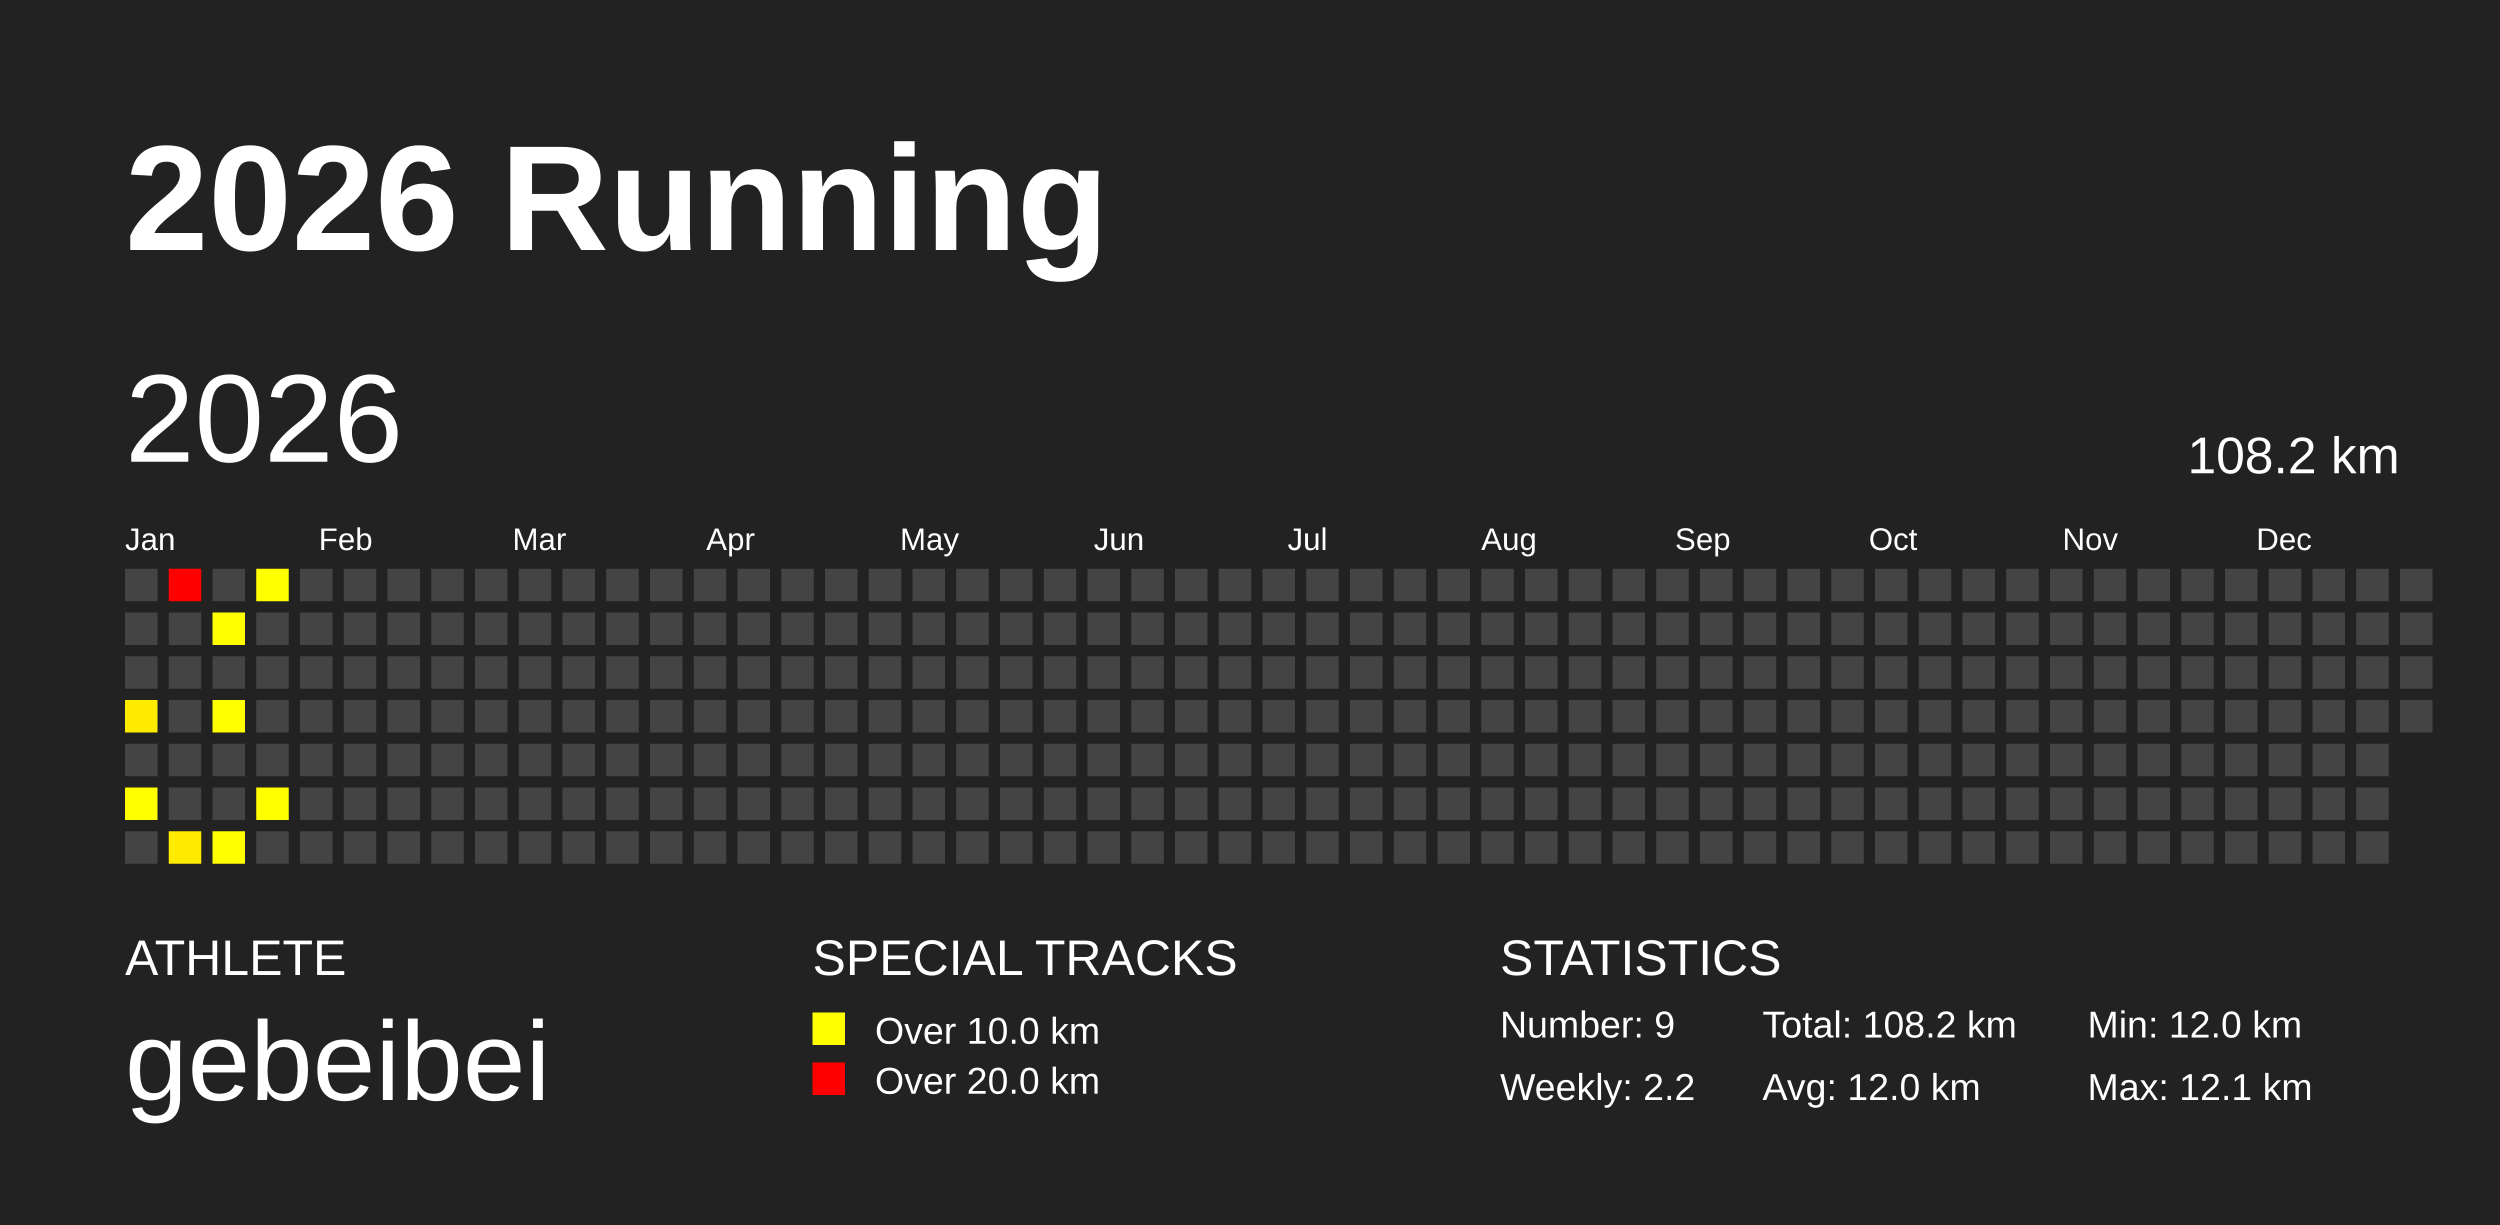
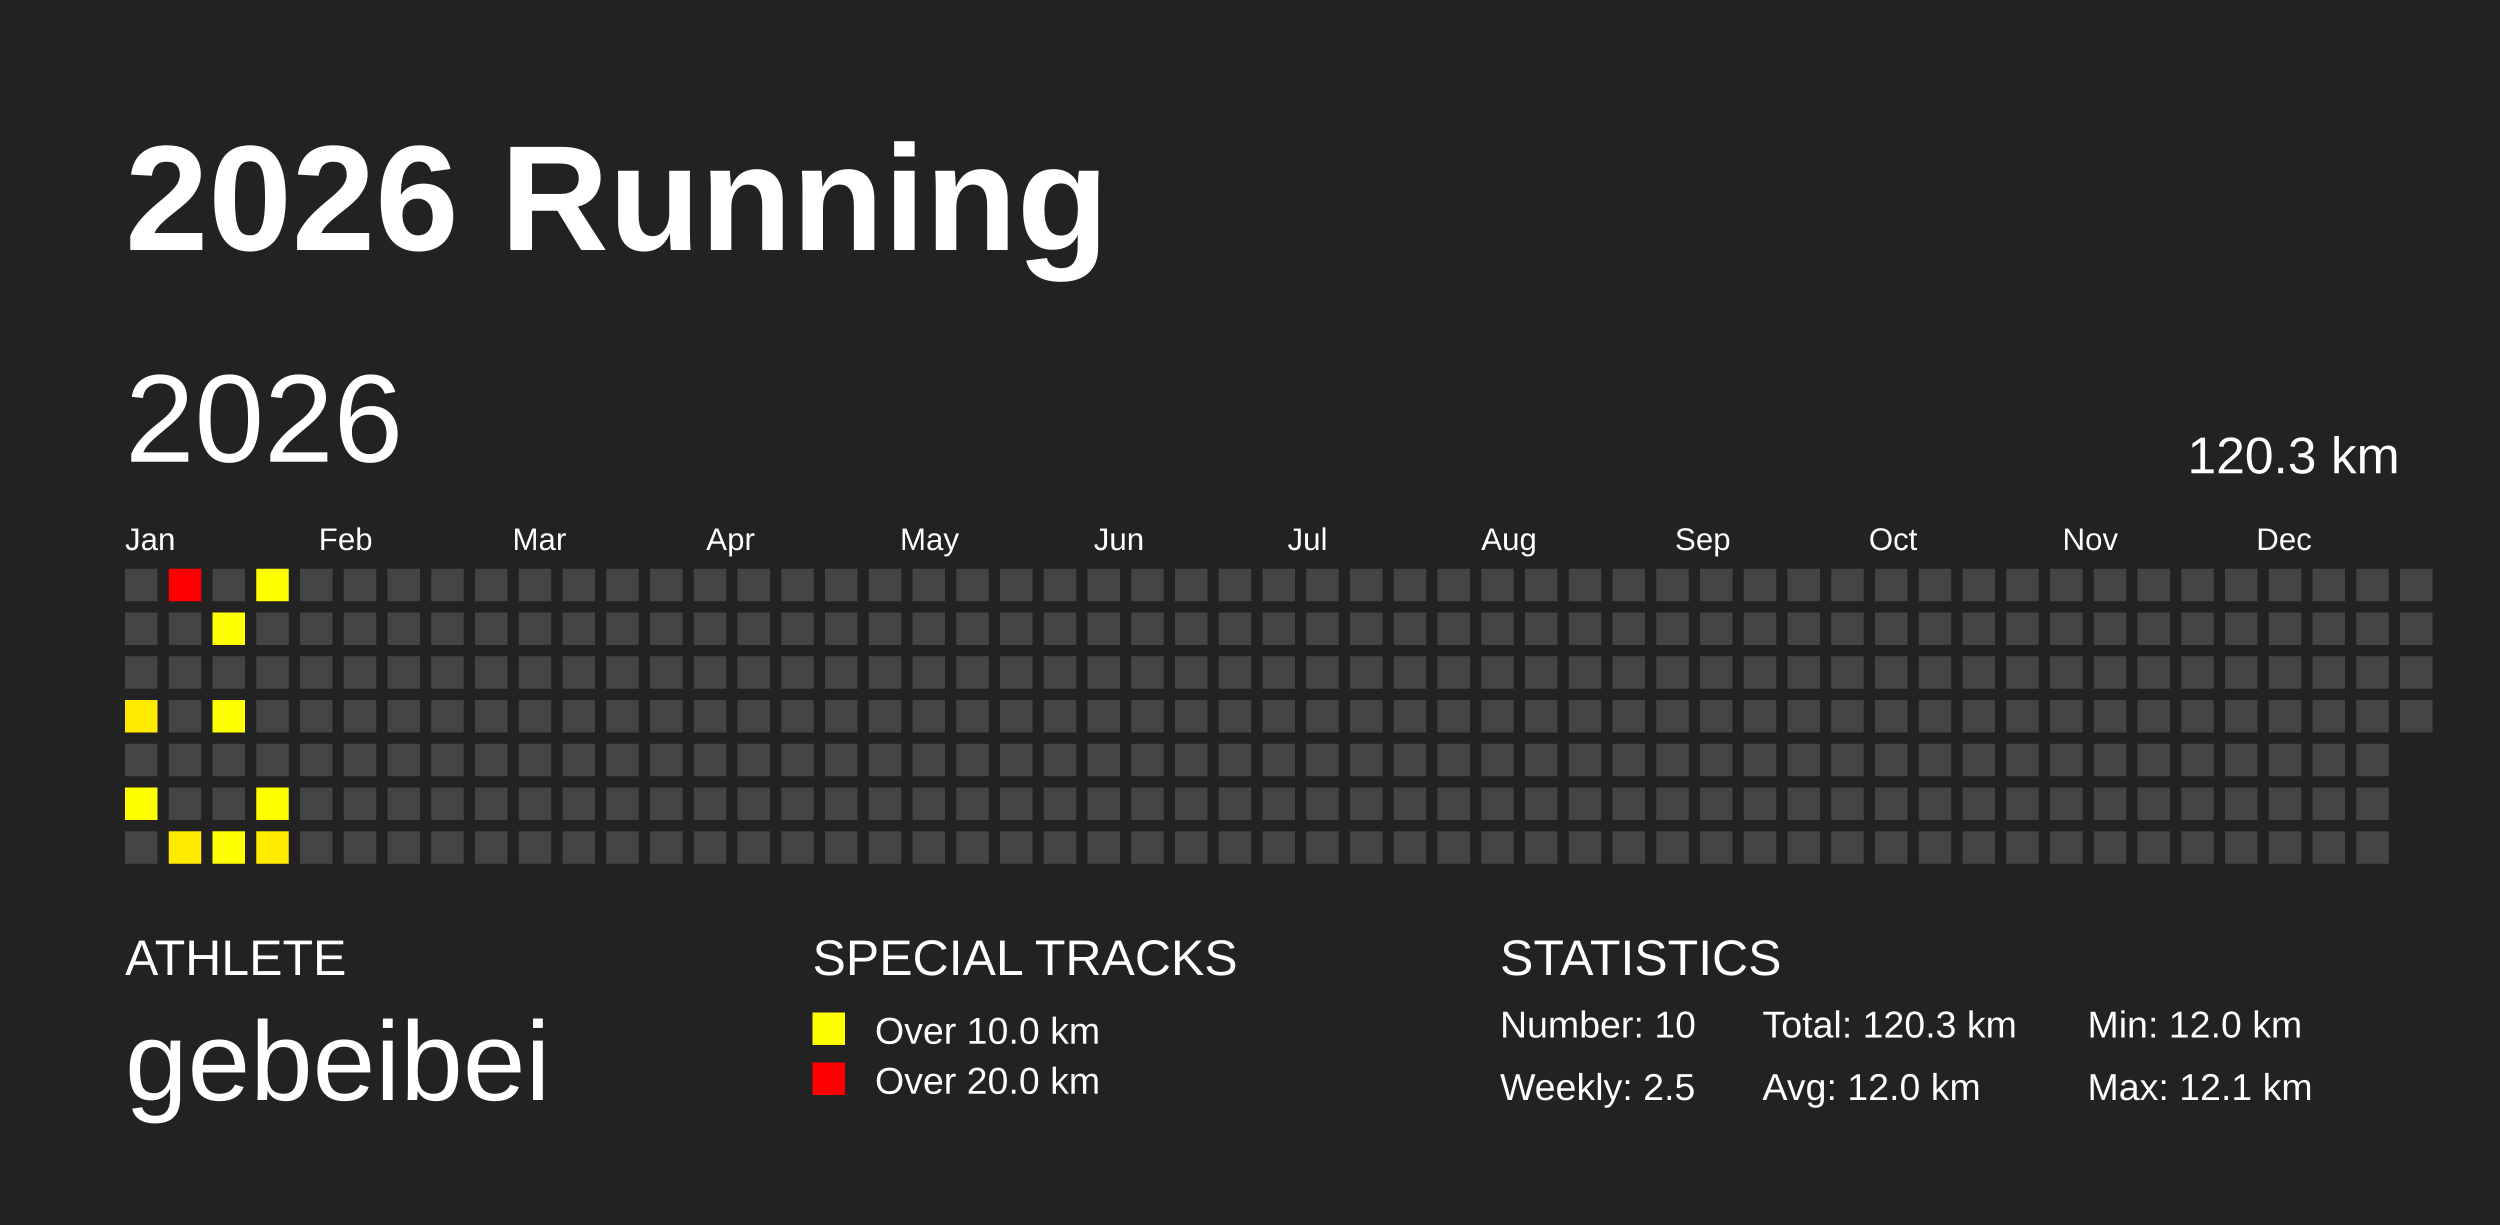
<svg xmlns="http://www.w3.org/2000/svg" baseProfile="full" height="98mm" version="1.1" viewBox="0,0,200,98" width="200mm">
  <defs />
  <rect fill="#222222" height="98" width="200" x="0" y="0" />
  <text fill="#FFFFFF" style="font-size:12px; font-family:Arial; font-weight:bold;" x="10" y="20">2026 Running</text>
  <text fill="#FFFFFF" style="font-size:4px; font-family:Arial" x="10" y="78">ATHLETE</text>
  <text fill="#FFFFFF" style="font-size:9px; font-family:Arial" x="10" y="88">gebeibei</text>
  <text fill="#FFFFFF" style="font-size:4px; font-family:Arial" x="65" y="78">SPECIAL TRACKS</text>
  <rect fill="yellow" height="2.6" width="2.6" x="65" y="81" />
  <text fill="#FFFFFF" style="font-size:3px; font-family:Arial" x="70" y="83.5">Over 10.0 km</text>
  <rect fill="red" height="2.6" width="2.6" x="65" y="85" />
  <text fill="#FFFFFF" style="font-size:3px; font-family:Arial" x="70" y="87.5">Over 20.0 km</text>
  <text fill="#FFFFFF" style="font-size:4px; font-family:Arial" x="120" y="78">STATISTICS</text>
-   <text fill="#FFFFFF" style="font-size:3px; font-family:Arial" x="120" y="83">Number: 9</text>
-   <text fill="#FFFFFF" style="font-size:3px; font-family:Arial" x="120" y="88">Weekly: 2.2</text>
-   <text fill="#FFFFFF" style="font-size:3px; font-family:Arial" x="141" y="83">Total: 108.2 km</text>
+   <text fill="#FFFFFF" style="font-size:3px; font-family:Arial" x="120" y="83">Number: 10</text>
+   <text fill="#FFFFFF" style="font-size:3px; font-family:Arial" x="120" y="88">Weekly: 2.5</text>
+   <text fill="#FFFFFF" style="font-size:3px; font-family:Arial" x="141" y="83">Total: 120.3 km</text>
  <text fill="#FFFFFF" style="font-size:3px; font-family:Arial" x="141" y="88">Avg: 12.0 km</text>
  <text fill="#FFFFFF" style="font-size:3px; font-family:Arial" x="167" y="83">Min: 12.0 km</text>
  <text fill="#FFFFFF" style="font-size:3px; font-family:Arial" x="167" y="88">Max: 12.1 km</text>
  <text dominant-baseline="hanging" fill="#FFFFFF" style="font-size:10.0px; font-family:Arial;" x="10" y="30">2026</text>
-   <text dominant-baseline="hanging" fill="#FFFFFF" style="font-size:4.125px; font-family:Arial;" x="175" y="35">108.2 km</text>
+   <text dominant-baseline="hanging" fill="#FFFFFF" style="font-size:4.125px; font-family:Arial;" x="175" y="35">120.3 km</text>
  <text fill="#FFFFFF" style="font-size:2.5px; font-family:Arial" x="10.0" y="44">Jan</text>
  <text fill="#FFFFFF" style="font-size:2.5px; font-family:Arial" x="25.5" y="44">Feb</text>
  <text fill="#FFFFFF" style="font-size:2.5px; font-family:Arial" x="41.0" y="44">Mar</text>
  <text fill="#FFFFFF" style="font-size:2.5px; font-family:Arial" x="56.5" y="44">Apr</text>
  <text fill="#FFFFFF" style="font-size:2.5px; font-family:Arial" x="72.0" y="44">May</text>
  <text fill="#FFFFFF" style="font-size:2.5px; font-family:Arial" x="87.5" y="44">Jun</text>
  <text fill="#FFFFFF" style="font-size:2.5px; font-family:Arial" x="103.0" y="44">Jul</text>
  <text fill="#FFFFFF" style="font-size:2.5px; font-family:Arial" x="118.5" y="44">Aug</text>
  <text fill="#FFFFFF" style="font-size:2.5px; font-family:Arial" x="134.0" y="44">Sep</text>
  <text fill="#FFFFFF" style="font-size:2.5px; font-family:Arial" x="149.5" y="44">Oct</text>
  <text fill="#FFFFFF" style="font-size:2.5px; font-family:Arial" x="165.0" y="44">Nov</text>
  <text fill="#FFFFFF" style="font-size:2.5px; font-family:Arial" x="180.5" y="44">Dec</text>
  <rect fill="#444444" height="2.6" width="2.6" x="10.0" y="45.5" />
  <rect fill="#444444" height="2.6" width="2.6" x="10.0" y="49.0" />
  <rect fill="#444444" height="2.6" width="2.6" x="10.0" y="52.5" />
  <rect fill="#ffeb00" height="2.6" width="2.6" x="10.0" y="56.0" />
  <rect fill="#444444" height="2.6" width="2.6" x="10.0" y="59.5" />
  <rect fill="#ffff00" height="2.6" width="2.6" x="10.0" y="63.0" />
  <rect fill="#444444" height="2.6" width="2.6" x="10.0" y="66.5" />
  <rect fill="#ff0000" height="2.6" width="2.6" x="13.5" y="45.5" />
  <rect fill="#444444" height="2.6" width="2.6" x="13.5" y="49.0" />
  <rect fill="#444444" height="2.6" width="2.6" x="13.5" y="52.5" />
  <rect fill="#444444" height="2.6" width="2.6" x="13.5" y="56.0" />
  <rect fill="#444444" height="2.6" width="2.6" x="13.5" y="59.5" />
  <rect fill="#444444" height="2.6" width="2.6" x="13.5" y="63.0" />
  <rect fill="#ffeb00" height="2.6" width="2.6" x="13.5" y="66.5" />
  <rect fill="#444444" height="2.6" width="2.6" x="17.0" y="45.5" />
  <rect fill="#ffff00" height="2.6" width="2.6" x="17.0" y="49.0" />
  <rect fill="#444444" height="2.6" width="2.6" x="17.0" y="52.5" />
  <rect fill="#ffff00" height="2.6" width="2.6" x="17.0" y="56.0" />
  <rect fill="#444444" height="2.6" width="2.6" x="17.0" y="59.5" />
  <rect fill="#444444" height="2.6" width="2.6" x="17.0" y="63.0" />
  <rect fill="#ffff00" height="2.6" width="2.6" x="17.0" y="66.5" />
  <rect fill="#ffff00" height="2.6" width="2.6" x="20.5" y="45.5" />
  <rect fill="#444444" height="2.6" width="2.6" x="20.5" y="49.0" />
  <rect fill="#444444" height="2.6" width="2.6" x="20.5" y="52.5" />
  <rect fill="#444444" height="2.6" width="2.6" x="20.5" y="56.0" />
  <rect fill="#444444" height="2.6" width="2.6" x="20.5" y="59.5" />
  <rect fill="#ffff00" height="2.6" width="2.6" x="20.5" y="63.0" />
-   <rect fill="#444444" height="2.6" width="2.6" x="20.5" y="66.5" />
+   <rect fill="#ffeb00" height="2.6" width="2.6" x="20.5" y="66.5" />
  <rect fill="#444444" height="2.6" width="2.6" x="24.0" y="45.5" />
  <rect fill="#444444" height="2.6" width="2.6" x="24.0" y="49.0" />
  <rect fill="#444444" height="2.6" width="2.6" x="24.0" y="52.5" />
  <rect fill="#444444" height="2.6" width="2.6" x="24.0" y="56.0" />
  <rect fill="#444444" height="2.6" width="2.6" x="24.0" y="59.5" />
  <rect fill="#444444" height="2.6" width="2.6" x="24.0" y="63.0" />
  <rect fill="#444444" height="2.6" width="2.6" x="24.0" y="66.5" />
  <rect fill="#444444" height="2.6" width="2.6" x="27.5" y="45.5" />
  <rect fill="#444444" height="2.6" width="2.6" x="27.5" y="49.0" />
  <rect fill="#444444" height="2.6" width="2.6" x="27.5" y="52.5" />
  <rect fill="#444444" height="2.6" width="2.6" x="27.5" y="56.0" />
  <rect fill="#444444" height="2.6" width="2.6" x="27.5" y="59.5" />
  <rect fill="#444444" height="2.6" width="2.6" x="27.5" y="63.0" />
  <rect fill="#444444" height="2.6" width="2.6" x="27.5" y="66.5" />
  <rect fill="#444444" height="2.6" width="2.6" x="31.0" y="45.5" />
  <rect fill="#444444" height="2.6" width="2.6" x="31.0" y="49.0" />
  <rect fill="#444444" height="2.6" width="2.6" x="31.0" y="52.5" />
  <rect fill="#444444" height="2.6" width="2.6" x="31.0" y="56.0" />
  <rect fill="#444444" height="2.6" width="2.6" x="31.0" y="59.5" />
  <rect fill="#444444" height="2.6" width="2.6" x="31.0" y="63.0" />
  <rect fill="#444444" height="2.6" width="2.6" x="31.0" y="66.5" />
  <rect fill="#444444" height="2.6" width="2.6" x="34.5" y="45.5" />
  <rect fill="#444444" height="2.6" width="2.6" x="34.5" y="49.0" />
  <rect fill="#444444" height="2.6" width="2.6" x="34.5" y="52.5" />
  <rect fill="#444444" height="2.6" width="2.6" x="34.5" y="56.0" />
  <rect fill="#444444" height="2.6" width="2.6" x="34.5" y="59.5" />
  <rect fill="#444444" height="2.6" width="2.6" x="34.5" y="63.0" />
  <rect fill="#444444" height="2.6" width="2.6" x="34.5" y="66.5" />
  <rect fill="#444444" height="2.6" width="2.6" x="38.0" y="45.5" />
  <rect fill="#444444" height="2.6" width="2.6" x="38.0" y="49.0" />
  <rect fill="#444444" height="2.6" width="2.6" x="38.0" y="52.5" />
  <rect fill="#444444" height="2.6" width="2.6" x="38.0" y="56.0" />
  <rect fill="#444444" height="2.6" width="2.6" x="38.0" y="59.5" />
  <rect fill="#444444" height="2.6" width="2.6" x="38.0" y="63.0" />
  <rect fill="#444444" height="2.6" width="2.6" x="38.0" y="66.5" />
  <rect fill="#444444" height="2.6" width="2.6" x="41.5" y="45.5" />
  <rect fill="#444444" height="2.6" width="2.6" x="41.5" y="49.0" />
  <rect fill="#444444" height="2.6" width="2.6" x="41.5" y="52.5" />
  <rect fill="#444444" height="2.6" width="2.6" x="41.5" y="56.0" />
  <rect fill="#444444" height="2.6" width="2.6" x="41.5" y="59.5" />
  <rect fill="#444444" height="2.6" width="2.6" x="41.5" y="63.0" />
  <rect fill="#444444" height="2.6" width="2.6" x="41.5" y="66.5" />
  <rect fill="#444444" height="2.6" width="2.6" x="45.0" y="45.5" />
  <rect fill="#444444" height="2.6" width="2.6" x="45.0" y="49.0" />
  <rect fill="#444444" height="2.6" width="2.6" x="45.0" y="52.5" />
  <rect fill="#444444" height="2.6" width="2.6" x="45.0" y="56.0" />
  <rect fill="#444444" height="2.6" width="2.6" x="45.0" y="59.5" />
  <rect fill="#444444" height="2.6" width="2.6" x="45.0" y="63.0" />
  <rect fill="#444444" height="2.6" width="2.6" x="45.0" y="66.5" />
  <rect fill="#444444" height="2.6" width="2.6" x="48.5" y="45.5" />
  <rect fill="#444444" height="2.6" width="2.6" x="48.5" y="49.0" />
  <rect fill="#444444" height="2.6" width="2.6" x="48.5" y="52.5" />
  <rect fill="#444444" height="2.6" width="2.6" x="48.5" y="56.0" />
  <rect fill="#444444" height="2.6" width="2.6" x="48.5" y="59.5" />
  <rect fill="#444444" height="2.6" width="2.6" x="48.5" y="63.0" />
  <rect fill="#444444" height="2.6" width="2.6" x="48.5" y="66.5" />
  <rect fill="#444444" height="2.6" width="2.6" x="52.0" y="45.5" />
  <rect fill="#444444" height="2.6" width="2.6" x="52.0" y="49.0" />
  <rect fill="#444444" height="2.6" width="2.6" x="52.0" y="52.5" />
  <rect fill="#444444" height="2.6" width="2.6" x="52.0" y="56.0" />
  <rect fill="#444444" height="2.6" width="2.6" x="52.0" y="59.5" />
  <rect fill="#444444" height="2.6" width="2.6" x="52.0" y="63.0" />
  <rect fill="#444444" height="2.6" width="2.6" x="52.0" y="66.5" />
  <rect fill="#444444" height="2.6" width="2.6" x="55.5" y="45.5" />
  <rect fill="#444444" height="2.6" width="2.6" x="55.5" y="49.0" />
  <rect fill="#444444" height="2.6" width="2.6" x="55.5" y="52.5" />
  <rect fill="#444444" height="2.6" width="2.6" x="55.5" y="56.0" />
  <rect fill="#444444" height="2.6" width="2.6" x="55.5" y="59.5" />
  <rect fill="#444444" height="2.6" width="2.6" x="55.5" y="63.0" />
  <rect fill="#444444" height="2.6" width="2.6" x="55.5" y="66.5" />
  <rect fill="#444444" height="2.6" width="2.6" x="59.0" y="45.5" />
  <rect fill="#444444" height="2.6" width="2.6" x="59.0" y="49.0" />
  <rect fill="#444444" height="2.6" width="2.6" x="59.0" y="52.5" />
  <rect fill="#444444" height="2.6" width="2.6" x="59.0" y="56.0" />
  <rect fill="#444444" height="2.6" width="2.6" x="59.0" y="59.5" />
  <rect fill="#444444" height="2.6" width="2.6" x="59.0" y="63.0" />
  <rect fill="#444444" height="2.6" width="2.6" x="59.0" y="66.5" />
  <rect fill="#444444" height="2.6" width="2.6" x="62.5" y="45.5" />
  <rect fill="#444444" height="2.6" width="2.6" x="62.5" y="49.0" />
  <rect fill="#444444" height="2.6" width="2.6" x="62.5" y="52.5" />
  <rect fill="#444444" height="2.6" width="2.6" x="62.5" y="56.0" />
  <rect fill="#444444" height="2.6" width="2.6" x="62.5" y="59.5" />
  <rect fill="#444444" height="2.6" width="2.6" x="62.5" y="63.0" />
  <rect fill="#444444" height="2.6" width="2.6" x="62.5" y="66.5" />
  <rect fill="#444444" height="2.6" width="2.6" x="66.0" y="45.5" />
  <rect fill="#444444" height="2.6" width="2.6" x="66.0" y="49.0" />
  <rect fill="#444444" height="2.6" width="2.6" x="66.0" y="52.5" />
  <rect fill="#444444" height="2.6" width="2.6" x="66.0" y="56.0" />
  <rect fill="#444444" height="2.6" width="2.6" x="66.0" y="59.5" />
  <rect fill="#444444" height="2.6" width="2.6" x="66.0" y="63.0" />
  <rect fill="#444444" height="2.6" width="2.6" x="66.0" y="66.5" />
  <rect fill="#444444" height="2.6" width="2.6" x="69.5" y="45.5" />
  <rect fill="#444444" height="2.6" width="2.6" x="69.5" y="49.0" />
  <rect fill="#444444" height="2.6" width="2.6" x="69.5" y="52.5" />
  <rect fill="#444444" height="2.6" width="2.6" x="69.5" y="56.0" />
  <rect fill="#444444" height="2.6" width="2.6" x="69.5" y="59.5" />
  <rect fill="#444444" height="2.6" width="2.6" x="69.5" y="63.0" />
  <rect fill="#444444" height="2.6" width="2.6" x="69.5" y="66.5" />
  <rect fill="#444444" height="2.6" width="2.6" x="73.0" y="45.5" />
  <rect fill="#444444" height="2.6" width="2.6" x="73.0" y="49.0" />
  <rect fill="#444444" height="2.6" width="2.6" x="73.0" y="52.5" />
  <rect fill="#444444" height="2.6" width="2.6" x="73.0" y="56.0" />
  <rect fill="#444444" height="2.6" width="2.6" x="73.0" y="59.5" />
  <rect fill="#444444" height="2.6" width="2.6" x="73.0" y="63.0" />
  <rect fill="#444444" height="2.6" width="2.6" x="73.0" y="66.5" />
  <rect fill="#444444" height="2.6" width="2.6" x="76.5" y="45.5" />
  <rect fill="#444444" height="2.6" width="2.6" x="76.5" y="49.0" />
  <rect fill="#444444" height="2.6" width="2.6" x="76.5" y="52.5" />
  <rect fill="#444444" height="2.6" width="2.6" x="76.5" y="56.0" />
  <rect fill="#444444" height="2.6" width="2.6" x="76.5" y="59.5" />
  <rect fill="#444444" height="2.6" width="2.6" x="76.5" y="63.0" />
  <rect fill="#444444" height="2.6" width="2.6" x="76.5" y="66.5" />
  <rect fill="#444444" height="2.6" width="2.6" x="80.0" y="45.5" />
  <rect fill="#444444" height="2.6" width="2.6" x="80.0" y="49.0" />
  <rect fill="#444444" height="2.6" width="2.6" x="80.0" y="52.5" />
  <rect fill="#444444" height="2.6" width="2.6" x="80.0" y="56.0" />
  <rect fill="#444444" height="2.6" width="2.6" x="80.0" y="59.5" />
  <rect fill="#444444" height="2.6" width="2.6" x="80.0" y="63.0" />
  <rect fill="#444444" height="2.6" width="2.6" x="80.0" y="66.5" />
  <rect fill="#444444" height="2.6" width="2.6" x="83.5" y="45.5" />
  <rect fill="#444444" height="2.6" width="2.6" x="83.5" y="49.0" />
  <rect fill="#444444" height="2.6" width="2.6" x="83.5" y="52.5" />
  <rect fill="#444444" height="2.6" width="2.6" x="83.5" y="56.0" />
  <rect fill="#444444" height="2.6" width="2.6" x="83.5" y="59.5" />
  <rect fill="#444444" height="2.6" width="2.6" x="83.5" y="63.0" />
  <rect fill="#444444" height="2.6" width="2.6" x="83.5" y="66.5" />
  <rect fill="#444444" height="2.6" width="2.6" x="87.0" y="45.5" />
  <rect fill="#444444" height="2.6" width="2.6" x="87.0" y="49.0" />
  <rect fill="#444444" height="2.6" width="2.6" x="87.0" y="52.5" />
  <rect fill="#444444" height="2.6" width="2.6" x="87.0" y="56.0" />
  <rect fill="#444444" height="2.6" width="2.6" x="87.0" y="59.5" />
  <rect fill="#444444" height="2.6" width="2.6" x="87.0" y="63.0" />
  <rect fill="#444444" height="2.6" width="2.6" x="87.0" y="66.5" />
  <rect fill="#444444" height="2.6" width="2.6" x="90.5" y="45.5" />
  <rect fill="#444444" height="2.6" width="2.6" x="90.5" y="49.0" />
  <rect fill="#444444" height="2.6" width="2.6" x="90.5" y="52.5" />
  <rect fill="#444444" height="2.6" width="2.6" x="90.5" y="56.0" />
  <rect fill="#444444" height="2.6" width="2.6" x="90.5" y="59.5" />
  <rect fill="#444444" height="2.6" width="2.6" x="90.5" y="63.0" />
  <rect fill="#444444" height="2.6" width="2.6" x="90.5" y="66.5" />
  <rect fill="#444444" height="2.6" width="2.6" x="94.0" y="45.5" />
  <rect fill="#444444" height="2.6" width="2.6" x="94.0" y="49.0" />
  <rect fill="#444444" height="2.6" width="2.6" x="94.0" y="52.5" />
  <rect fill="#444444" height="2.6" width="2.6" x="94.0" y="56.0" />
  <rect fill="#444444" height="2.6" width="2.6" x="94.0" y="59.5" />
  <rect fill="#444444" height="2.6" width="2.6" x="94.0" y="63.0" />
  <rect fill="#444444" height="2.6" width="2.6" x="94.0" y="66.5" />
  <rect fill="#444444" height="2.6" width="2.6" x="97.5" y="45.5" />
  <rect fill="#444444" height="2.6" width="2.6" x="97.5" y="49.0" />
  <rect fill="#444444" height="2.6" width="2.6" x="97.5" y="52.5" />
  <rect fill="#444444" height="2.6" width="2.6" x="97.5" y="56.0" />
  <rect fill="#444444" height="2.6" width="2.6" x="97.5" y="59.5" />
  <rect fill="#444444" height="2.6" width="2.6" x="97.5" y="63.0" />
  <rect fill="#444444" height="2.6" width="2.6" x="97.5" y="66.5" />
  <rect fill="#444444" height="2.6" width="2.6" x="101.0" y="45.5" />
  <rect fill="#444444" height="2.6" width="2.6" x="101.0" y="49.0" />
  <rect fill="#444444" height="2.6" width="2.6" x="101.0" y="52.5" />
  <rect fill="#444444" height="2.6" width="2.6" x="101.0" y="56.0" />
  <rect fill="#444444" height="2.6" width="2.6" x="101.0" y="59.5" />
  <rect fill="#444444" height="2.6" width="2.6" x="101.0" y="63.0" />
  <rect fill="#444444" height="2.6" width="2.6" x="101.0" y="66.5" />
  <rect fill="#444444" height="2.6" width="2.6" x="104.5" y="45.5" />
  <rect fill="#444444" height="2.6" width="2.6" x="104.5" y="49.0" />
  <rect fill="#444444" height="2.6" width="2.6" x="104.5" y="52.5" />
  <rect fill="#444444" height="2.6" width="2.6" x="104.5" y="56.0" />
  <rect fill="#444444" height="2.6" width="2.6" x="104.5" y="59.5" />
  <rect fill="#444444" height="2.6" width="2.6" x="104.5" y="63.0" />
  <rect fill="#444444" height="2.6" width="2.6" x="104.5" y="66.5" />
  <rect fill="#444444" height="2.6" width="2.6" x="108.0" y="45.5" />
  <rect fill="#444444" height="2.6" width="2.6" x="108.0" y="49.0" />
  <rect fill="#444444" height="2.6" width="2.6" x="108.0" y="52.5" />
  <rect fill="#444444" height="2.6" width="2.6" x="108.0" y="56.0" />
  <rect fill="#444444" height="2.6" width="2.6" x="108.0" y="59.5" />
  <rect fill="#444444" height="2.6" width="2.6" x="108.0" y="63.0" />
  <rect fill="#444444" height="2.6" width="2.6" x="108.0" y="66.5" />
  <rect fill="#444444" height="2.6" width="2.6" x="111.5" y="45.5" />
  <rect fill="#444444" height="2.6" width="2.6" x="111.5" y="49.0" />
  <rect fill="#444444" height="2.6" width="2.6" x="111.5" y="52.5" />
  <rect fill="#444444" height="2.6" width="2.6" x="111.5" y="56.0" />
  <rect fill="#444444" height="2.6" width="2.6" x="111.5" y="59.5" />
  <rect fill="#444444" height="2.6" width="2.6" x="111.5" y="63.0" />
  <rect fill="#444444" height="2.6" width="2.6" x="111.5" y="66.5" />
  <rect fill="#444444" height="2.6" width="2.6" x="115.0" y="45.5" />
  <rect fill="#444444" height="2.6" width="2.6" x="115.0" y="49.0" />
  <rect fill="#444444" height="2.6" width="2.6" x="115.0" y="52.5" />
  <rect fill="#444444" height="2.6" width="2.6" x="115.0" y="56.0" />
  <rect fill="#444444" height="2.6" width="2.6" x="115.0" y="59.5" />
  <rect fill="#444444" height="2.6" width="2.6" x="115.0" y="63.0" />
  <rect fill="#444444" height="2.6" width="2.6" x="115.0" y="66.5" />
  <rect fill="#444444" height="2.6" width="2.6" x="118.5" y="45.5" />
  <rect fill="#444444" height="2.6" width="2.6" x="118.5" y="49.0" />
  <rect fill="#444444" height="2.6" width="2.6" x="118.5" y="52.5" />
  <rect fill="#444444" height="2.6" width="2.6" x="118.5" y="56.0" />
  <rect fill="#444444" height="2.6" width="2.6" x="118.5" y="59.5" />
  <rect fill="#444444" height="2.6" width="2.6" x="118.5" y="63.0" />
  <rect fill="#444444" height="2.6" width="2.6" x="118.5" y="66.5" />
  <rect fill="#444444" height="2.6" width="2.6" x="122.0" y="45.5" />
  <rect fill="#444444" height="2.6" width="2.6" x="122.0" y="49.0" />
  <rect fill="#444444" height="2.6" width="2.6" x="122.0" y="52.5" />
  <rect fill="#444444" height="2.6" width="2.6" x="122.0" y="56.0" />
  <rect fill="#444444" height="2.6" width="2.6" x="122.0" y="59.5" />
  <rect fill="#444444" height="2.6" width="2.6" x="122.0" y="63.0" />
  <rect fill="#444444" height="2.6" width="2.6" x="122.0" y="66.5" />
  <rect fill="#444444" height="2.6" width="2.6" x="125.5" y="45.5" />
  <rect fill="#444444" height="2.6" width="2.6" x="125.5" y="49.0" />
  <rect fill="#444444" height="2.6" width="2.6" x="125.5" y="52.5" />
  <rect fill="#444444" height="2.6" width="2.6" x="125.5" y="56.0" />
  <rect fill="#444444" height="2.6" width="2.6" x="125.5" y="59.5" />
  <rect fill="#444444" height="2.6" width="2.6" x="125.5" y="63.0" />
  <rect fill="#444444" height="2.6" width="2.6" x="125.5" y="66.5" />
  <rect fill="#444444" height="2.6" width="2.6" x="129.0" y="45.5" />
  <rect fill="#444444" height="2.6" width="2.6" x="129.0" y="49.0" />
  <rect fill="#444444" height="2.6" width="2.6" x="129.0" y="52.5" />
  <rect fill="#444444" height="2.6" width="2.6" x="129.0" y="56.0" />
  <rect fill="#444444" height="2.6" width="2.6" x="129.0" y="59.5" />
  <rect fill="#444444" height="2.6" width="2.6" x="129.0" y="63.0" />
  <rect fill="#444444" height="2.6" width="2.6" x="129.0" y="66.5" />
  <rect fill="#444444" height="2.6" width="2.6" x="132.5" y="45.5" />
  <rect fill="#444444" height="2.6" width="2.6" x="132.5" y="49.0" />
  <rect fill="#444444" height="2.6" width="2.6" x="132.5" y="52.5" />
  <rect fill="#444444" height="2.6" width="2.6" x="132.5" y="56.0" />
  <rect fill="#444444" height="2.6" width="2.6" x="132.5" y="59.5" />
  <rect fill="#444444" height="2.6" width="2.6" x="132.5" y="63.0" />
  <rect fill="#444444" height="2.6" width="2.6" x="132.5" y="66.5" />
  <rect fill="#444444" height="2.6" width="2.6" x="136.0" y="45.5" />
  <rect fill="#444444" height="2.6" width="2.6" x="136.0" y="49.0" />
  <rect fill="#444444" height="2.6" width="2.6" x="136.0" y="52.5" />
  <rect fill="#444444" height="2.6" width="2.6" x="136.0" y="56.0" />
  <rect fill="#444444" height="2.6" width="2.6" x="136.0" y="59.5" />
  <rect fill="#444444" height="2.6" width="2.6" x="136.0" y="63.0" />
  <rect fill="#444444" height="2.6" width="2.6" x="136.0" y="66.5" />
  <rect fill="#444444" height="2.6" width="2.6" x="139.5" y="45.5" />
  <rect fill="#444444" height="2.6" width="2.6" x="139.5" y="49.0" />
  <rect fill="#444444" height="2.6" width="2.6" x="139.5" y="52.5" />
  <rect fill="#444444" height="2.6" width="2.6" x="139.5" y="56.0" />
  <rect fill="#444444" height="2.6" width="2.6" x="139.5" y="59.5" />
  <rect fill="#444444" height="2.6" width="2.6" x="139.5" y="63.0" />
  <rect fill="#444444" height="2.6" width="2.6" x="139.5" y="66.5" />
  <rect fill="#444444" height="2.6" width="2.6" x="143.0" y="45.5" />
  <rect fill="#444444" height="2.6" width="2.6" x="143.0" y="49.0" />
  <rect fill="#444444" height="2.6" width="2.6" x="143.0" y="52.5" />
  <rect fill="#444444" height="2.6" width="2.6" x="143.0" y="56.0" />
  <rect fill="#444444" height="2.6" width="2.6" x="143.0" y="59.5" />
  <rect fill="#444444" height="2.6" width="2.6" x="143.0" y="63.0" />
  <rect fill="#444444" height="2.6" width="2.6" x="143.0" y="66.5" />
  <rect fill="#444444" height="2.6" width="2.6" x="146.5" y="45.5" />
  <rect fill="#444444" height="2.6" width="2.6" x="146.5" y="49.0" />
  <rect fill="#444444" height="2.6" width="2.6" x="146.5" y="52.5" />
  <rect fill="#444444" height="2.6" width="2.6" x="146.5" y="56.0" />
  <rect fill="#444444" height="2.6" width="2.6" x="146.5" y="59.5" />
  <rect fill="#444444" height="2.6" width="2.6" x="146.5" y="63.0" />
  <rect fill="#444444" height="2.6" width="2.6" x="146.5" y="66.5" />
  <rect fill="#444444" height="2.6" width="2.6" x="150.0" y="45.5" />
  <rect fill="#444444" height="2.6" width="2.6" x="150.0" y="49.0" />
  <rect fill="#444444" height="2.6" width="2.6" x="150.0" y="52.5" />
  <rect fill="#444444" height="2.6" width="2.6" x="150.0" y="56.0" />
  <rect fill="#444444" height="2.6" width="2.6" x="150.0" y="59.5" />
  <rect fill="#444444" height="2.6" width="2.6" x="150.0" y="63.0" />
  <rect fill="#444444" height="2.6" width="2.6" x="150.0" y="66.5" />
  <rect fill="#444444" height="2.6" width="2.6" x="153.5" y="45.5" />
  <rect fill="#444444" height="2.6" width="2.6" x="153.5" y="49.0" />
  <rect fill="#444444" height="2.6" width="2.6" x="153.5" y="52.5" />
  <rect fill="#444444" height="2.6" width="2.6" x="153.5" y="56.0" />
  <rect fill="#444444" height="2.6" width="2.6" x="153.5" y="59.5" />
  <rect fill="#444444" height="2.6" width="2.6" x="153.5" y="63.0" />
  <rect fill="#444444" height="2.6" width="2.6" x="153.5" y="66.5" />
  <rect fill="#444444" height="2.6" width="2.6" x="157.0" y="45.5" />
  <rect fill="#444444" height="2.6" width="2.6" x="157.0" y="49.0" />
  <rect fill="#444444" height="2.6" width="2.6" x="157.0" y="52.5" />
  <rect fill="#444444" height="2.6" width="2.6" x="157.0" y="56.0" />
  <rect fill="#444444" height="2.6" width="2.6" x="157.0" y="59.5" />
  <rect fill="#444444" height="2.6" width="2.6" x="157.0" y="63.0" />
  <rect fill="#444444" height="2.6" width="2.6" x="157.0" y="66.5" />
  <rect fill="#444444" height="2.6" width="2.6" x="160.5" y="45.5" />
  <rect fill="#444444" height="2.6" width="2.6" x="160.5" y="49.0" />
  <rect fill="#444444" height="2.6" width="2.6" x="160.5" y="52.5" />
  <rect fill="#444444" height="2.6" width="2.6" x="160.5" y="56.0" />
  <rect fill="#444444" height="2.6" width="2.6" x="160.5" y="59.5" />
  <rect fill="#444444" height="2.6" width="2.6" x="160.5" y="63.0" />
  <rect fill="#444444" height="2.6" width="2.6" x="160.5" y="66.5" />
  <rect fill="#444444" height="2.6" width="2.6" x="164.0" y="45.5" />
  <rect fill="#444444" height="2.6" width="2.6" x="164.0" y="49.0" />
  <rect fill="#444444" height="2.6" width="2.6" x="164.0" y="52.5" />
  <rect fill="#444444" height="2.6" width="2.6" x="164.0" y="56.0" />
  <rect fill="#444444" height="2.6" width="2.6" x="164.0" y="59.5" />
  <rect fill="#444444" height="2.6" width="2.6" x="164.0" y="63.0" />
  <rect fill="#444444" height="2.6" width="2.6" x="164.0" y="66.5" />
  <rect fill="#444444" height="2.6" width="2.6" x="167.5" y="45.5" />
  <rect fill="#444444" height="2.6" width="2.6" x="167.5" y="49.0" />
  <rect fill="#444444" height="2.6" width="2.6" x="167.5" y="52.5" />
  <rect fill="#444444" height="2.6" width="2.6" x="167.5" y="56.0" />
  <rect fill="#444444" height="2.6" width="2.6" x="167.5" y="59.5" />
  <rect fill="#444444" height="2.6" width="2.6" x="167.5" y="63.0" />
  <rect fill="#444444" height="2.6" width="2.6" x="167.5" y="66.5" />
  <rect fill="#444444" height="2.6" width="2.6" x="171.0" y="45.5" />
  <rect fill="#444444" height="2.6" width="2.6" x="171.0" y="49.0" />
  <rect fill="#444444" height="2.6" width="2.6" x="171.0" y="52.5" />
  <rect fill="#444444" height="2.6" width="2.6" x="171.0" y="56.0" />
  <rect fill="#444444" height="2.6" width="2.6" x="171.0" y="59.5" />
  <rect fill="#444444" height="2.6" width="2.6" x="171.0" y="63.0" />
  <rect fill="#444444" height="2.6" width="2.6" x="171.0" y="66.5" />
  <rect fill="#444444" height="2.6" width="2.6" x="174.5" y="45.5" />
  <rect fill="#444444" height="2.6" width="2.6" x="174.5" y="49.0" />
  <rect fill="#444444" height="2.6" width="2.6" x="174.5" y="52.5" />
  <rect fill="#444444" height="2.6" width="2.6" x="174.5" y="56.0" />
  <rect fill="#444444" height="2.6" width="2.6" x="174.5" y="59.5" />
  <rect fill="#444444" height="2.6" width="2.6" x="174.5" y="63.0" />
  <rect fill="#444444" height="2.6" width="2.6" x="174.5" y="66.5" />
  <rect fill="#444444" height="2.6" width="2.6" x="178.0" y="45.5" />
  <rect fill="#444444" height="2.6" width="2.6" x="178.0" y="49.0" />
  <rect fill="#444444" height="2.6" width="2.6" x="178.0" y="52.5" />
  <rect fill="#444444" height="2.6" width="2.6" x="178.0" y="56.0" />
  <rect fill="#444444" height="2.6" width="2.6" x="178.0" y="59.5" />
  <rect fill="#444444" height="2.6" width="2.6" x="178.0" y="63.0" />
  <rect fill="#444444" height="2.6" width="2.6" x="178.0" y="66.5" />
  <rect fill="#444444" height="2.6" width="2.6" x="181.5" y="45.5" />
  <rect fill="#444444" height="2.6" width="2.6" x="181.5" y="49.0" />
  <rect fill="#444444" height="2.6" width="2.6" x="181.5" y="52.5" />
  <rect fill="#444444" height="2.6" width="2.6" x="181.5" y="56.0" />
  <rect fill="#444444" height="2.6" width="2.6" x="181.5" y="59.5" />
  <rect fill="#444444" height="2.6" width="2.6" x="181.5" y="63.0" />
  <rect fill="#444444" height="2.6" width="2.6" x="181.5" y="66.5" />
  <rect fill="#444444" height="2.6" width="2.6" x="185.0" y="45.5" />
  <rect fill="#444444" height="2.6" width="2.6" x="185.0" y="49.0" />
  <rect fill="#444444" height="2.6" width="2.6" x="185.0" y="52.5" />
  <rect fill="#444444" height="2.6" width="2.6" x="185.0" y="56.0" />
  <rect fill="#444444" height="2.6" width="2.6" x="185.0" y="59.5" />
  <rect fill="#444444" height="2.6" width="2.6" x="185.0" y="63.0" />
  <rect fill="#444444" height="2.6" width="2.6" x="185.0" y="66.5" />
  <rect fill="#444444" height="2.6" width="2.6" x="188.5" y="45.5" />
  <rect fill="#444444" height="2.6" width="2.6" x="188.5" y="49.0" />
  <rect fill="#444444" height="2.6" width="2.6" x="188.5" y="52.5" />
  <rect fill="#444444" height="2.6" width="2.6" x="188.5" y="56.0" />
  <rect fill="#444444" height="2.6" width="2.6" x="188.5" y="59.5" />
  <rect fill="#444444" height="2.6" width="2.6" x="188.5" y="63.0" />
  <rect fill="#444444" height="2.6" width="2.6" x="188.5" y="66.5" />
  <rect fill="#444444" height="2.6" width="2.6" x="192.0" y="45.5" />
  <rect fill="#444444" height="2.6" width="2.6" x="192.0" y="49.0" />
  <rect fill="#444444" height="2.6" width="2.6" x="192.0" y="52.5" />
  <rect fill="#444444" height="2.6" width="2.6" x="192.0" y="56.0" />
</svg>
